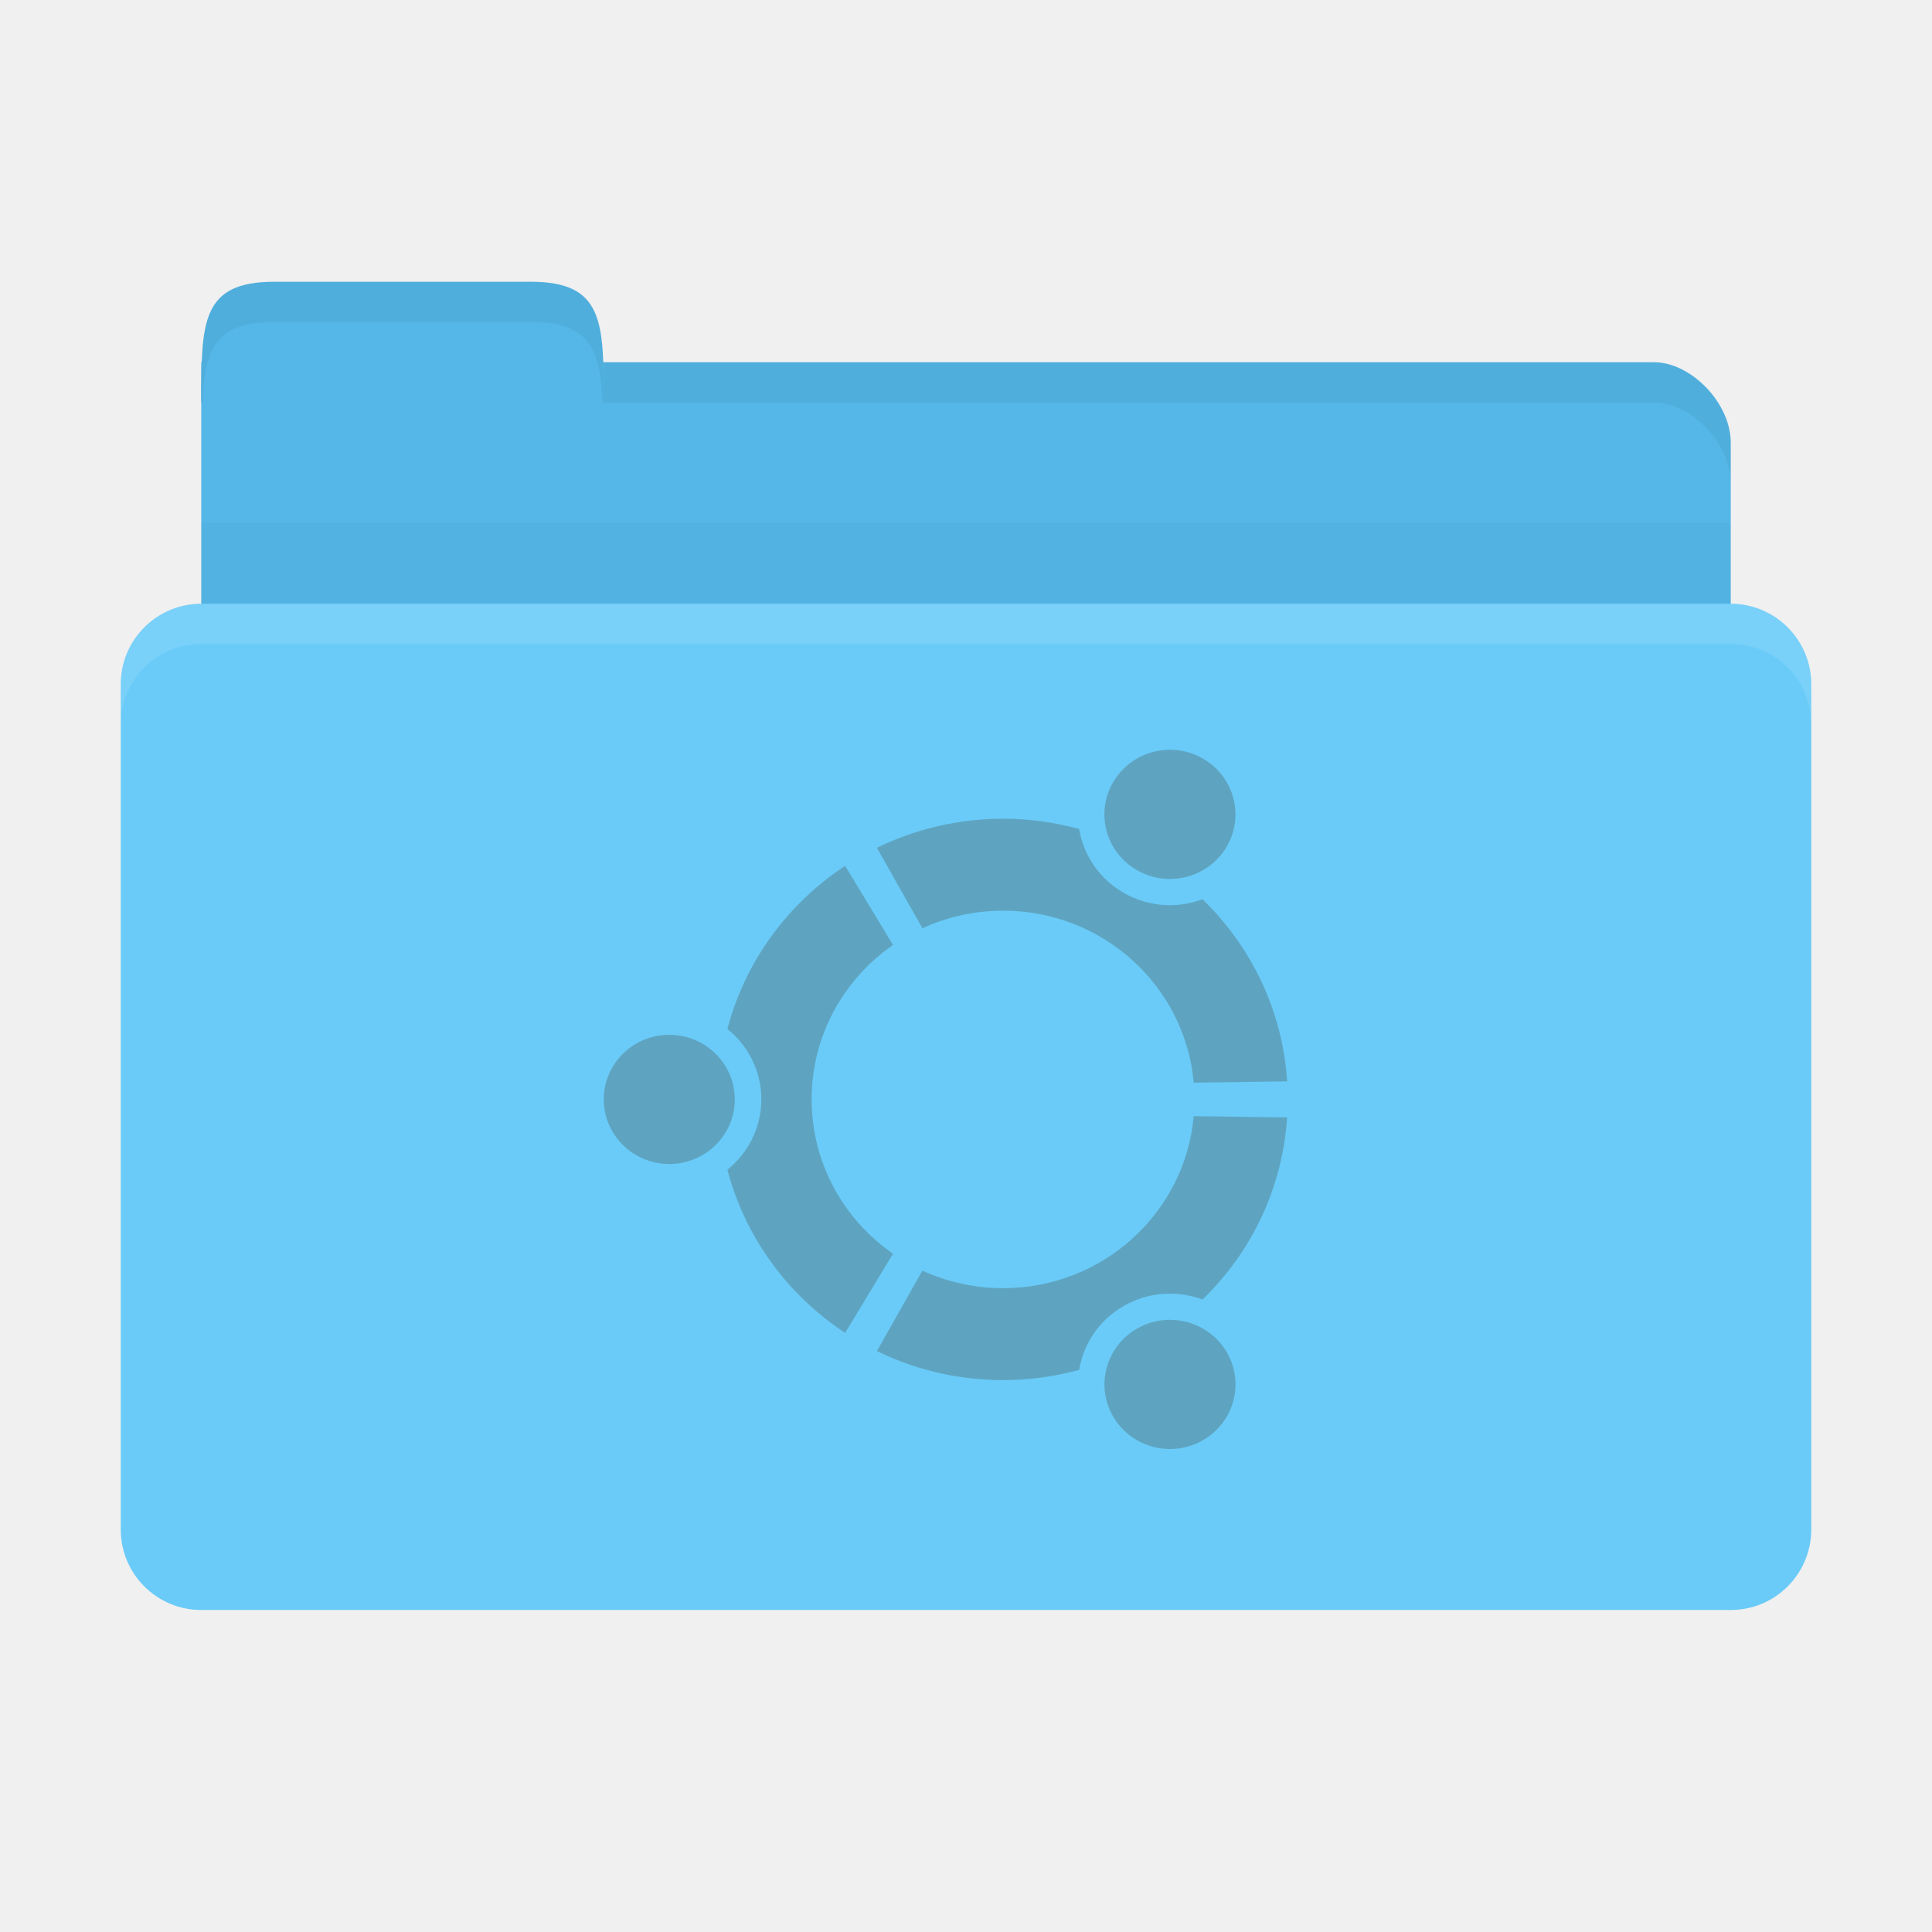
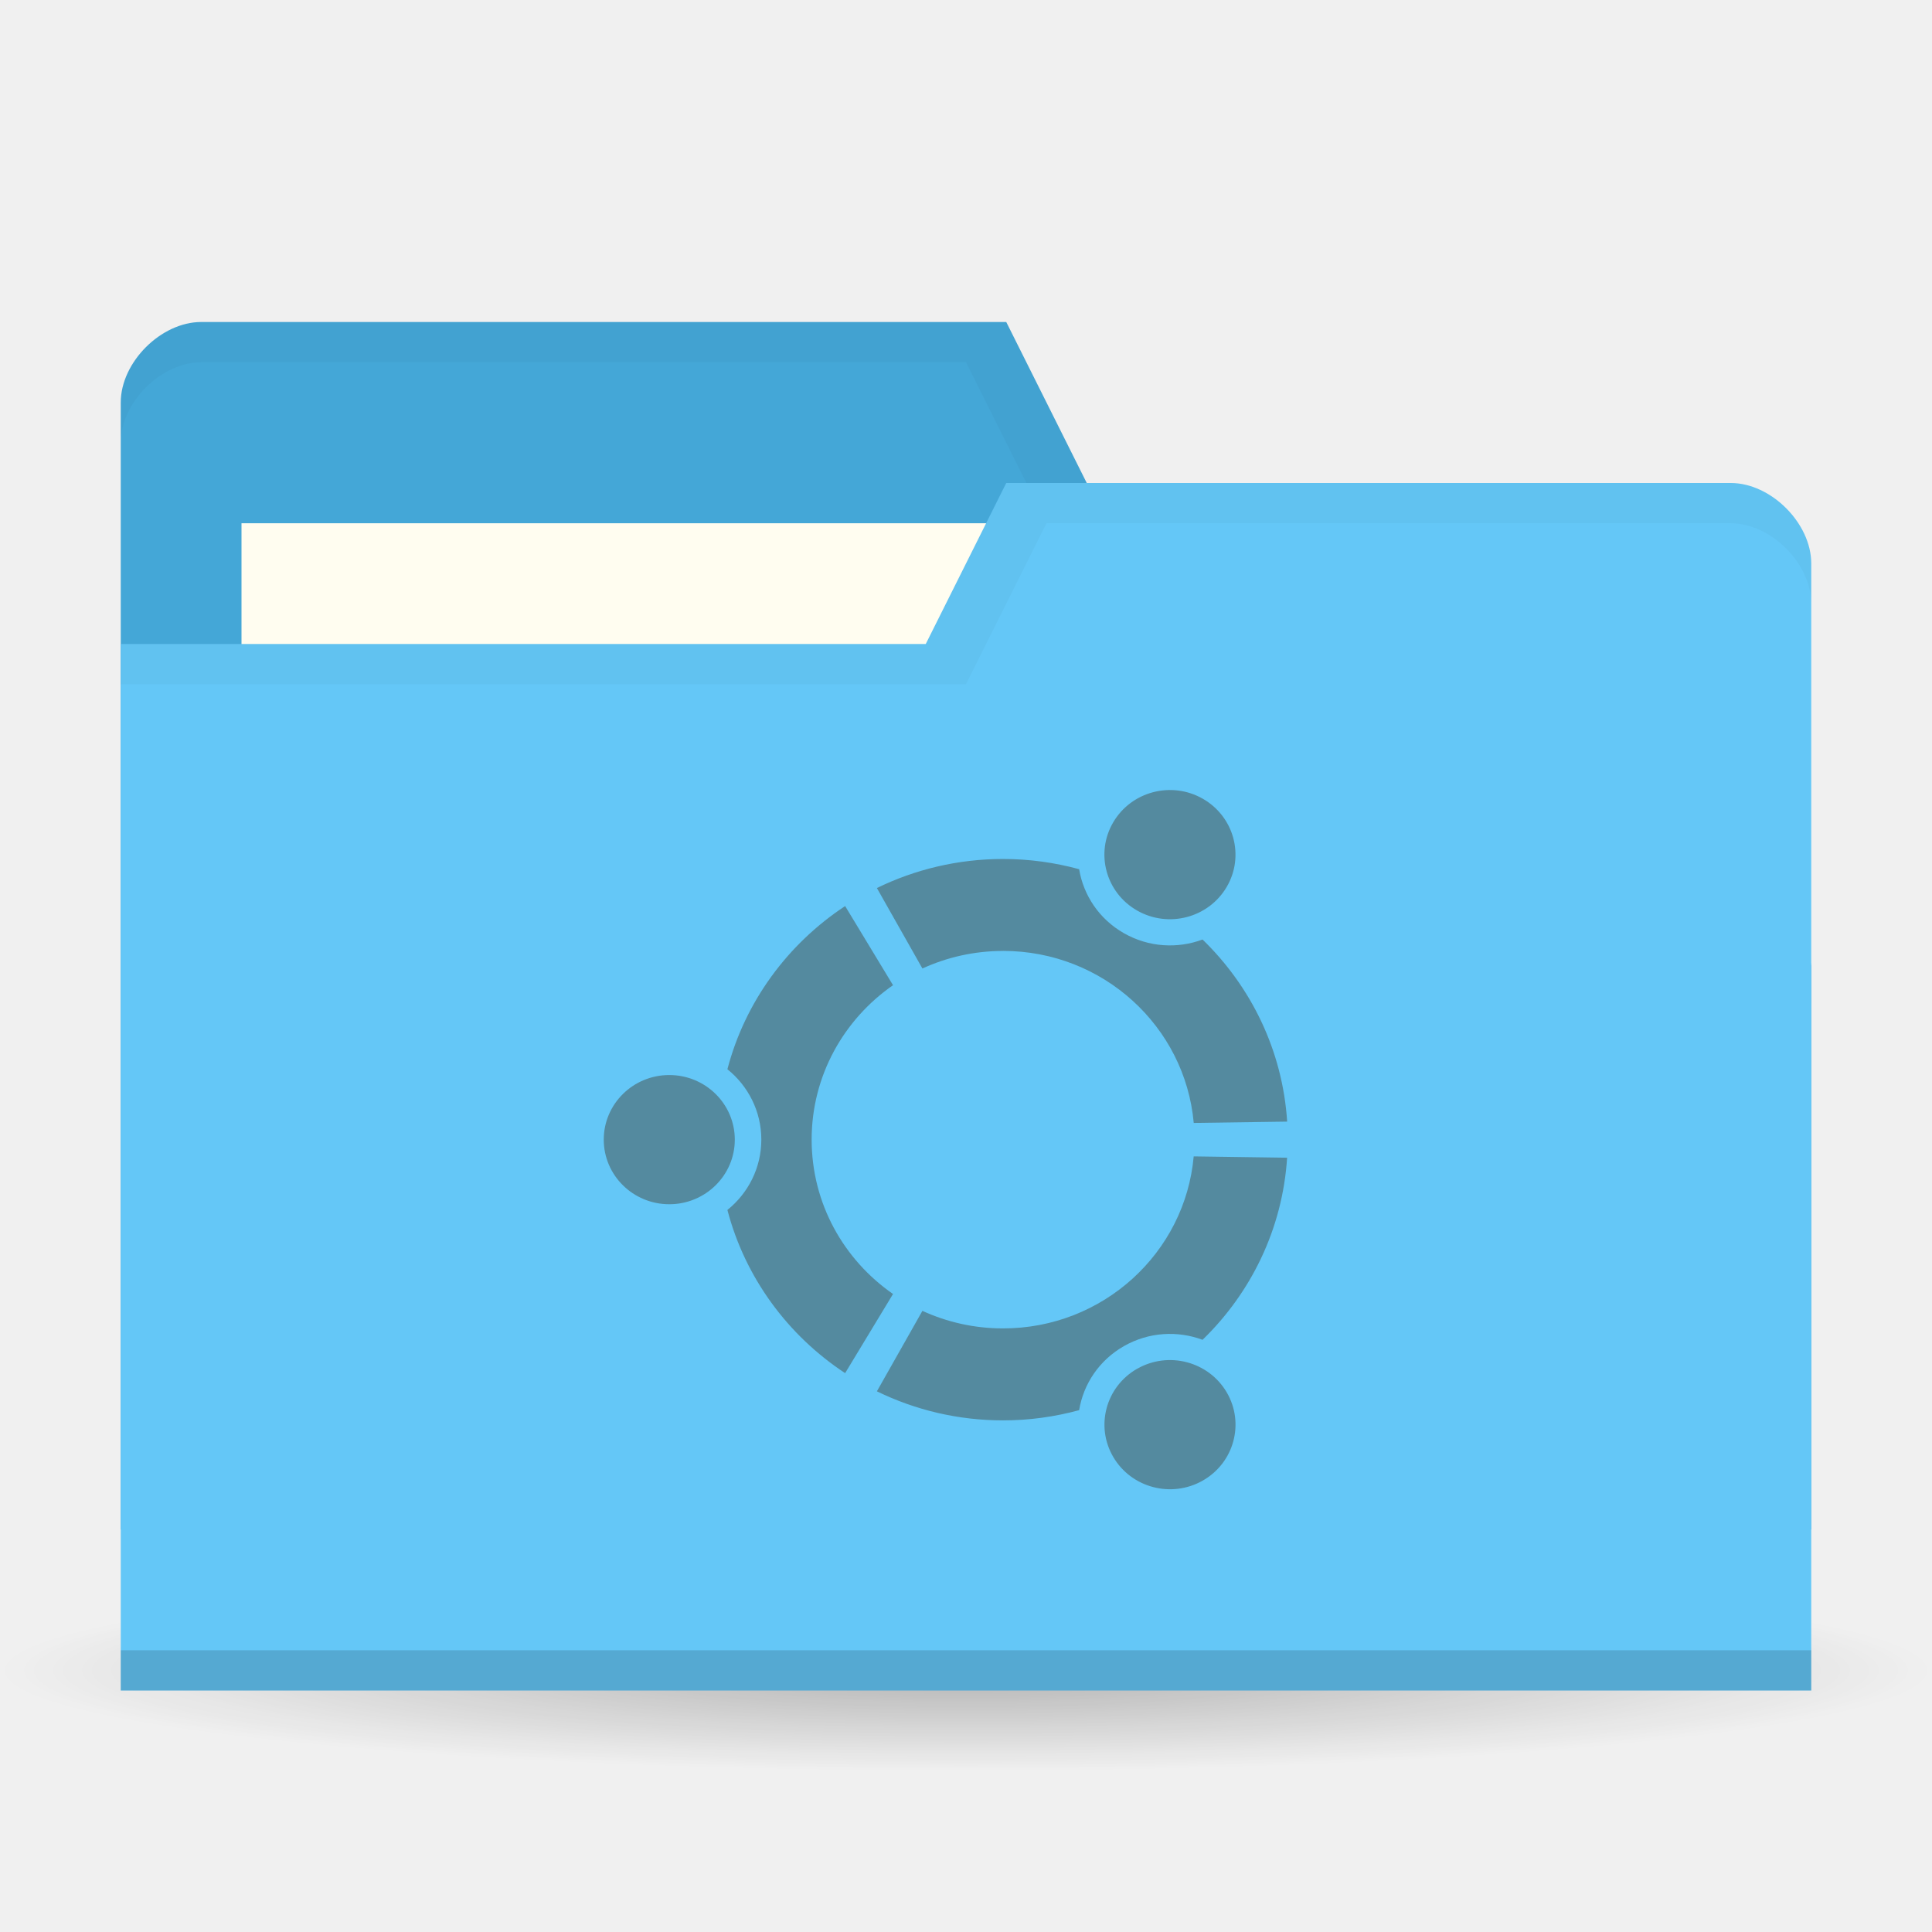
- <svg xmlns="http://www.w3.org/2000/svg" width="48" height="48" id="svg2" version="1.1">
-   <defs id="defs4" />
+ <svg xmlns="http://www.w3.org/2000/svg" xmlns:xlink="http://www.w3.org/1999/xlink" width="48" height="48" id="svg2" version="1.1">
+   <defs id="defs4">
+     <linearGradient id="linearGradient3855">
+       <stop style="stop-color:#000000;stop-opacity:1;" offset="0" id="stop3857" />
+       <stop style="stop-color:#000000;stop-opacity:0.294;" offset="1" id="stop3859" />
+     </linearGradient>
+     <linearGradient id="linearGradient3833">
+       <stop id="stop3835" offset="0" style="stop-color:#fdfeff;stop-opacity:1;" />
+       <stop id="stop3837" offset="1" style="stop-color:#dfe4e4;stop-opacity:1;" />
+     </linearGradient>
+     <linearGradient id="linearGradient3823">
+       <stop style="stop-color:#49b7ef;stop-opacity:1;" offset="0" id="stop3825" />
+       <stop style="stop-color:#1d8de2;stop-opacity:1;" offset="1" id="stop3827" />
+     </linearGradient>
+     <linearGradient id="linearGradient3956">
+       <stop style="stop-color:#f8f4e1;stop-opacity:1;" offset="0" id="stop3958" />
+       <stop style="stop-color:#eae5c8;stop-opacity:1;" offset="1" id="stop3960" />
+     </linearGradient>
+     <linearGradient id="linearGradient3915">
+       <stop style="stop-color:#f8f4e1;stop-opacity:1;" offset="0" id="stop3917" />
+       <stop style="stop-color:#ad9e57;stop-opacity:1;" offset="1" id="stop3919" />
+     </linearGradient>
+     <linearGradient id="linearGradient3861">
+       <stop style="stop-color:#000000;stop-opacity:1;" offset="0" id="stop3863" />
+       <stop style="stop-color:#000000;stop-opacity:0;" offset="1" id="stop3865" />
+     </linearGradient>
+     <linearGradient id="linearGradient3844">
+       <stop style="stop-color:#000000;stop-opacity:0.392;" offset="0" id="stop3846" />
+       <stop style="stop-color:#000000;stop-opacity:0;" offset="1" id="stop3848" />
+     </linearGradient>
+     <linearGradient id="linearGradient3810">
+       <stop style="stop-color:#f2c66f;stop-opacity:1;" offset="0" id="stop3812" />
+       <stop style="stop-color:#fbd68f;stop-opacity:1;" offset="1" id="stop3814" />
+     </linearGradient>
+     <linearGradient xlink:href="#linearGradient3810" id="linearGradient3816" x1="24" y1="1046.362" x2="24" y2="1014.362" gradientUnits="userSpaceOnUse" />
+     <radialGradient xlink:href="#linearGradient3844" id="radialGradient3850" cx="24.076" cy="41.383" fx="24.076" fy="41.383" r="21.076" gradientTransform="matrix(1,0,0,0.1130763,0,36.7037)" gradientUnits="userSpaceOnUse" />
+     <linearGradient xlink:href="#linearGradient3810" id="linearGradient3856" gradientUnits="userSpaceOnUse" x1="24" y1="1046.362" x2="24" y2="1014.362" gradientTransform="translate(0,-3)" />
+     <linearGradient xlink:href="#linearGradient3810" id="linearGradient3858" gradientUnits="userSpaceOnUse" x1="24" y1="1046.362" x2="24" y2="1014.362" gradientTransform="translate(0,-1004.362)" />
+     <linearGradient xlink:href="#linearGradient3861" id="linearGradient3867" x1="1.995" y1="28.562" x2="46.005" y2="28.562" gradientUnits="userSpaceOnUse" />
+     <linearGradient xlink:href="#linearGradient3915" id="linearGradient3921" x1="35" y1="8" x2="38" y2="5" gradientUnits="userSpaceOnUse" />
+     <linearGradient xlink:href="#linearGradient3915" id="linearGradient3933" gradientUnits="userSpaceOnUse" x1="35" y1="8" x2="38" y2="5" gradientTransform="matrix(1.043656,0,0,1.222222,26.3015,1003.251)" />
+     <linearGradient xlink:href="#linearGradient3915" id="linearGradient3954" x1="35" y1="11" x2="44" y2="5" gradientUnits="userSpaceOnUse" gradientTransform="translate(22,1004.362)" />
+     <linearGradient xlink:href="#linearGradient3823" id="linearGradient3829" x1="21" y1="14" x2="20" y2="24" gradientUnits="userSpaceOnUse" />
+     <linearGradient xlink:href="#linearGradient3833" id="linearGradient3839" gradientUnits="userSpaceOnUse" x1="21" y1="14" x2="20" y2="26" />
+     <linearGradient xlink:href="#linearGradient3855" id="linearGradient3862" x1="22" y1="15" x2="20" y2="30" gradientUnits="userSpaceOnUse" />
+   </defs>
+   <g id="layer3">
+     <path style="opacity:0.65;fill:url(#radialGradient3850);fill-opacity:1;stroke:none" id="path3842" d="m 45.151,41.383 a 21.076,2.383 0 1 1 -42.151,0 21.076,2.383 0 1 1 42.151,0 z" transform="matrix(1.138754,0,0,1.049028,-3.416261,-1.912073)" />
+   </g>
  <g id="layer1" transform="translate(0,-1004.362)">
-     <path style="fill:#54b7e7;fill-opacity:1;stroke:none" d="m 6.9,1013.362 34.2,0 c 0.9,0 1.9,1 1.9,2 l 0,4 c 0,1.108 -0.847,2 -1.9,2 l -34.2,0 c -1.053,0 -1.9,-0.892 -1.9,-2 l 0,-6 z" id="path3811" />
-     <path style="fill:#54b7e7;fill-opacity:1;stroke:none" d="m 5,1014.362 c 0,-2 1e-7,-3 1.818,-3 l 6.364,0 c 1.818,0 1.818,1 1.818,3 z" id="rect3760" />
-     <path style="opacity:0.03;fill:#000000;fill-opacity:1;stroke:none" d="m 5,1017.362 0,5 38,0 0,-5 z" id="path3807" />
-     <rect style="fill:#6acbf8;fill-opacity:1;stroke:none" id="rect2990" width="42" height="25" x="3" y="1019.362" rx="2" ry="2" />
-     <path style="opacity:0.05;fill:#000000;fill-opacity:1;stroke:none" d="m 15,1013.362 0,1 1.906,0 24.188,0 c 0.9,0 1.906,1 1.906,2 l 0,-1 c 0,-1 -1.006,-2 -1.906,-2 l -24.188,0 z" id="path3813" />
-     <path style="opacity:0.05;fill:#000000;fill-opacity:1;stroke:none" d="m 6.812,1011.362 c -1.818,0 -1.812,1 -1.812,3 l 0.031,0 c 0.053,-1.31 0.309,-2 1.781,-2 l 6.375,0 c 1.472,0 1.728,0.69 1.781,2 l 0.031,0 c 0,-2 0.006,-3 -1.812,-3 l -6.375,0 z" id="path3818" />
-     <path style="opacity:0.1;fill:#ffffff;fill-opacity:1;stroke:none" d="m 5,1019.362 c -1.108,0 -2,0.892 -2,2 l 0,1 c 0,-1.108 0.892,-2 2,-2 l 38,0 c 1.108,0 2,0.892 2,2 l 0,-1 c 0,-1.108 -0.892,-2 -2,-2 l -38,0 z" id="rect2991" />
-     <path id="path3872" d="m 16.628,1030.071 c -0.899,0 -1.628,0.719 -1.628,1.605 0,0.886 0.729,1.605 1.628,1.605 0.899,0 1.628,-0.719 1.628,-1.605 0,-0.887 -0.729,-1.605 -1.628,-1.605 z m 11.626,7.296 c -0.779,0.443 -1.045,1.425 -0.596,2.192 0.45,0.768 1.445,1.031 2.224,0.588 0.779,-0.443 1.045,-1.425 0.596,-2.192 -0.45,-0.767 -1.445,-1.031 -2.224,-0.587 z m -8.089,-5.691 c 0,-1.587 0.8,-2.988 2.022,-3.837 l -1.19,-1.966 c -1.425,0.939 -2.485,2.374 -2.925,4.054 0.514,0.413 0.843,1.043 0.843,1.748 0,0.705 -0.329,1.335 -0.843,1.748 0.44,1.681 1.5,3.116 2.925,4.054 l 1.19,-1.966 c -1.223,-0.848 -2.022,-2.25 -2.022,-3.837 z m 4.756,-4.689 c 2.485,0 4.523,1.878 4.737,4.274 l 2.321,-0.033 c -0.114,-1.768 -0.898,-3.356 -2.102,-4.524 -0.619,0.231 -1.334,0.196 -1.952,-0.156 -0.619,-0.352 -1.007,-0.946 -1.114,-1.591 -0.602,-0.164 -1.235,-0.254 -1.89,-0.254 -1.126,0 -2.19,0.261 -3.135,0.722 l 1.131,1.999 c 0.609,-0.279 1.288,-0.436 2.004,-0.436 z m 0,9.379 c -0.716,0 -1.395,-0.157 -2.004,-0.436 l -1.131,1.999 c 0.945,0.461 2.009,0.722 3.135,0.722 0.655,0 1.288,-0.09 1.89,-0.254 0.106,-0.645 0.495,-1.239 1.114,-1.592 0.618,-0.352 1.333,-0.387 1.952,-0.156 1.204,-1.167 1.987,-2.755 2.101,-4.524 l -2.321,-0.033 c -0.213,2.396 -2.252,4.274 -4.737,4.274 z m 3.332,-10.381 c 0.779,0.443 1.774,0.18 2.224,-0.587 0.45,-0.768 0.183,-1.749 -0.596,-2.193 -0.779,-0.443 -1.774,-0.18 -2.224,0.588 -0.45,0.767 -0.183,1.749 0.596,2.192 z" style="line-height:normal;opacity:0.25;color:#000000;fill:#3c2f1b;fill-opacity:1" />
+     <path id="path3029" d="m 3,1014.362 0,28 42,0 0,-14 -2,-12 -16,0 -2,-4 -20,0 c -1,0 -2,1 -2,2 z" style="fill:#44a7d7;fill-opacity:1;stroke:none" />
+     <rect style="fill:#fffdf0;fill-opacity:1;stroke:none" id="rect3799" width="21" height="8" x="6" y="1017.362" />
+     <path style="fill:#000000;fill-opacity:1;stroke:none;opacity:0.03" d="M 5,8 C 4,8 3,9 3,10 l 0,1 C 3,10 4,9 5,9 l 19,0 2,4 17,0 2,12 0,-1 -2,-12 -16,0 -2,-4 z" transform="translate(0,1004.362)" id="path3810" />
+     <path style="fill:#64c7f7;fill-opacity:1;stroke:none" d="m 45,1018.362 0,28 -42,0 0,-26 20,0 2,-4 18,0 c 1,0 2,1 2,2 z" id="rect2987" />
+     <path id="path3794" d="m 3,1045.362 0,1 42,0 0,-1 z" style="opacity:0.15;fill:#000000;fill-opacity:1;stroke:none" />
+     <path style="fill:none;stroke:none;stroke-width:1px;stroke-linecap:butt;stroke-linejoin:miter;stroke-opacity:1;fill-opacity:1" d="m 25,13 -5,3 3,0 z" id="path3801" transform="translate(0,1004.362)" />
+     <path style="opacity:0.03;fill:#000000;fill-opacity:1;stroke:none" d="m 25,12 -2,4 -20,0 0,1 21,0 2,-4 17,0 c 1,0 2,1 2,2 l 0,-1 c 0,-1 -1,-2 -2,-2 z" transform="translate(0,1004.362)" id="path3805" />
+     <path id="path3872" d="m 16.628,1031.071 c -0.899,0 -1.628,0.719 -1.628,1.605 0,0.886 0.729,1.605 1.628,1.605 0.899,0 1.628,-0.719 1.628,-1.605 0,-0.887 -0.729,-1.605 -1.628,-1.605 z m 11.626,7.296 c -0.779,0.443 -1.045,1.425 -0.596,2.192 0.45,0.768 1.445,1.031 2.224,0.588 0.779,-0.443 1.045,-1.425 0.596,-2.192 -0.45,-0.767 -1.445,-1.031 -2.224,-0.587 z m -8.089,-5.691 c 0,-1.587 0.8,-2.988 2.022,-3.837 l -1.19,-1.966 c -1.425,0.939 -2.485,2.374 -2.925,4.054 0.514,0.413 0.843,1.043 0.843,1.748 0,0.705 -0.329,1.335 -0.843,1.748 0.44,1.681 1.5,3.116 2.925,4.054 l 1.19,-1.966 c -1.223,-0.848 -2.022,-2.25 -2.022,-3.837 z m 4.756,-4.689 c 2.485,0 4.523,1.878 4.737,4.274 l 2.321,-0.033 c -0.114,-1.768 -0.898,-3.356 -2.102,-4.524 -0.619,0.231 -1.334,0.196 -1.952,-0.156 -0.619,-0.352 -1.007,-0.946 -1.114,-1.591 -0.602,-0.164 -1.235,-0.254 -1.89,-0.254 -1.126,0 -2.19,0.261 -3.135,0.722 l 1.131,1.999 c 0.609,-0.279 1.288,-0.436 2.004,-0.436 z m 0,9.379 c -0.716,0 -1.395,-0.157 -2.004,-0.436 l -1.131,1.999 c 0.945,0.461 2.009,0.722 3.135,0.722 0.655,0 1.288,-0.09 1.89,-0.254 0.106,-0.645 0.495,-1.239 1.114,-1.592 0.618,-0.352 1.333,-0.387 1.952,-0.156 1.204,-1.167 1.987,-2.755 2.101,-4.524 l -2.321,-0.033 c -0.213,2.396 -2.252,4.274 -4.737,4.274 z m 3.332,-10.381 c 0.779,0.443 1.774,0.18 2.224,-0.587 0.45,-0.768 0.183,-1.749 -0.596,-2.193 -0.779,-0.443 -1.774,-0.18 -2.224,0.588 -0.45,0.767 -0.183,1.749 0.596,2.192 z" style="line-height:normal;opacity:0.4;color:#000000;fill:#3c2f1b;fill-opacity:1" />
  </g>
</svg>
